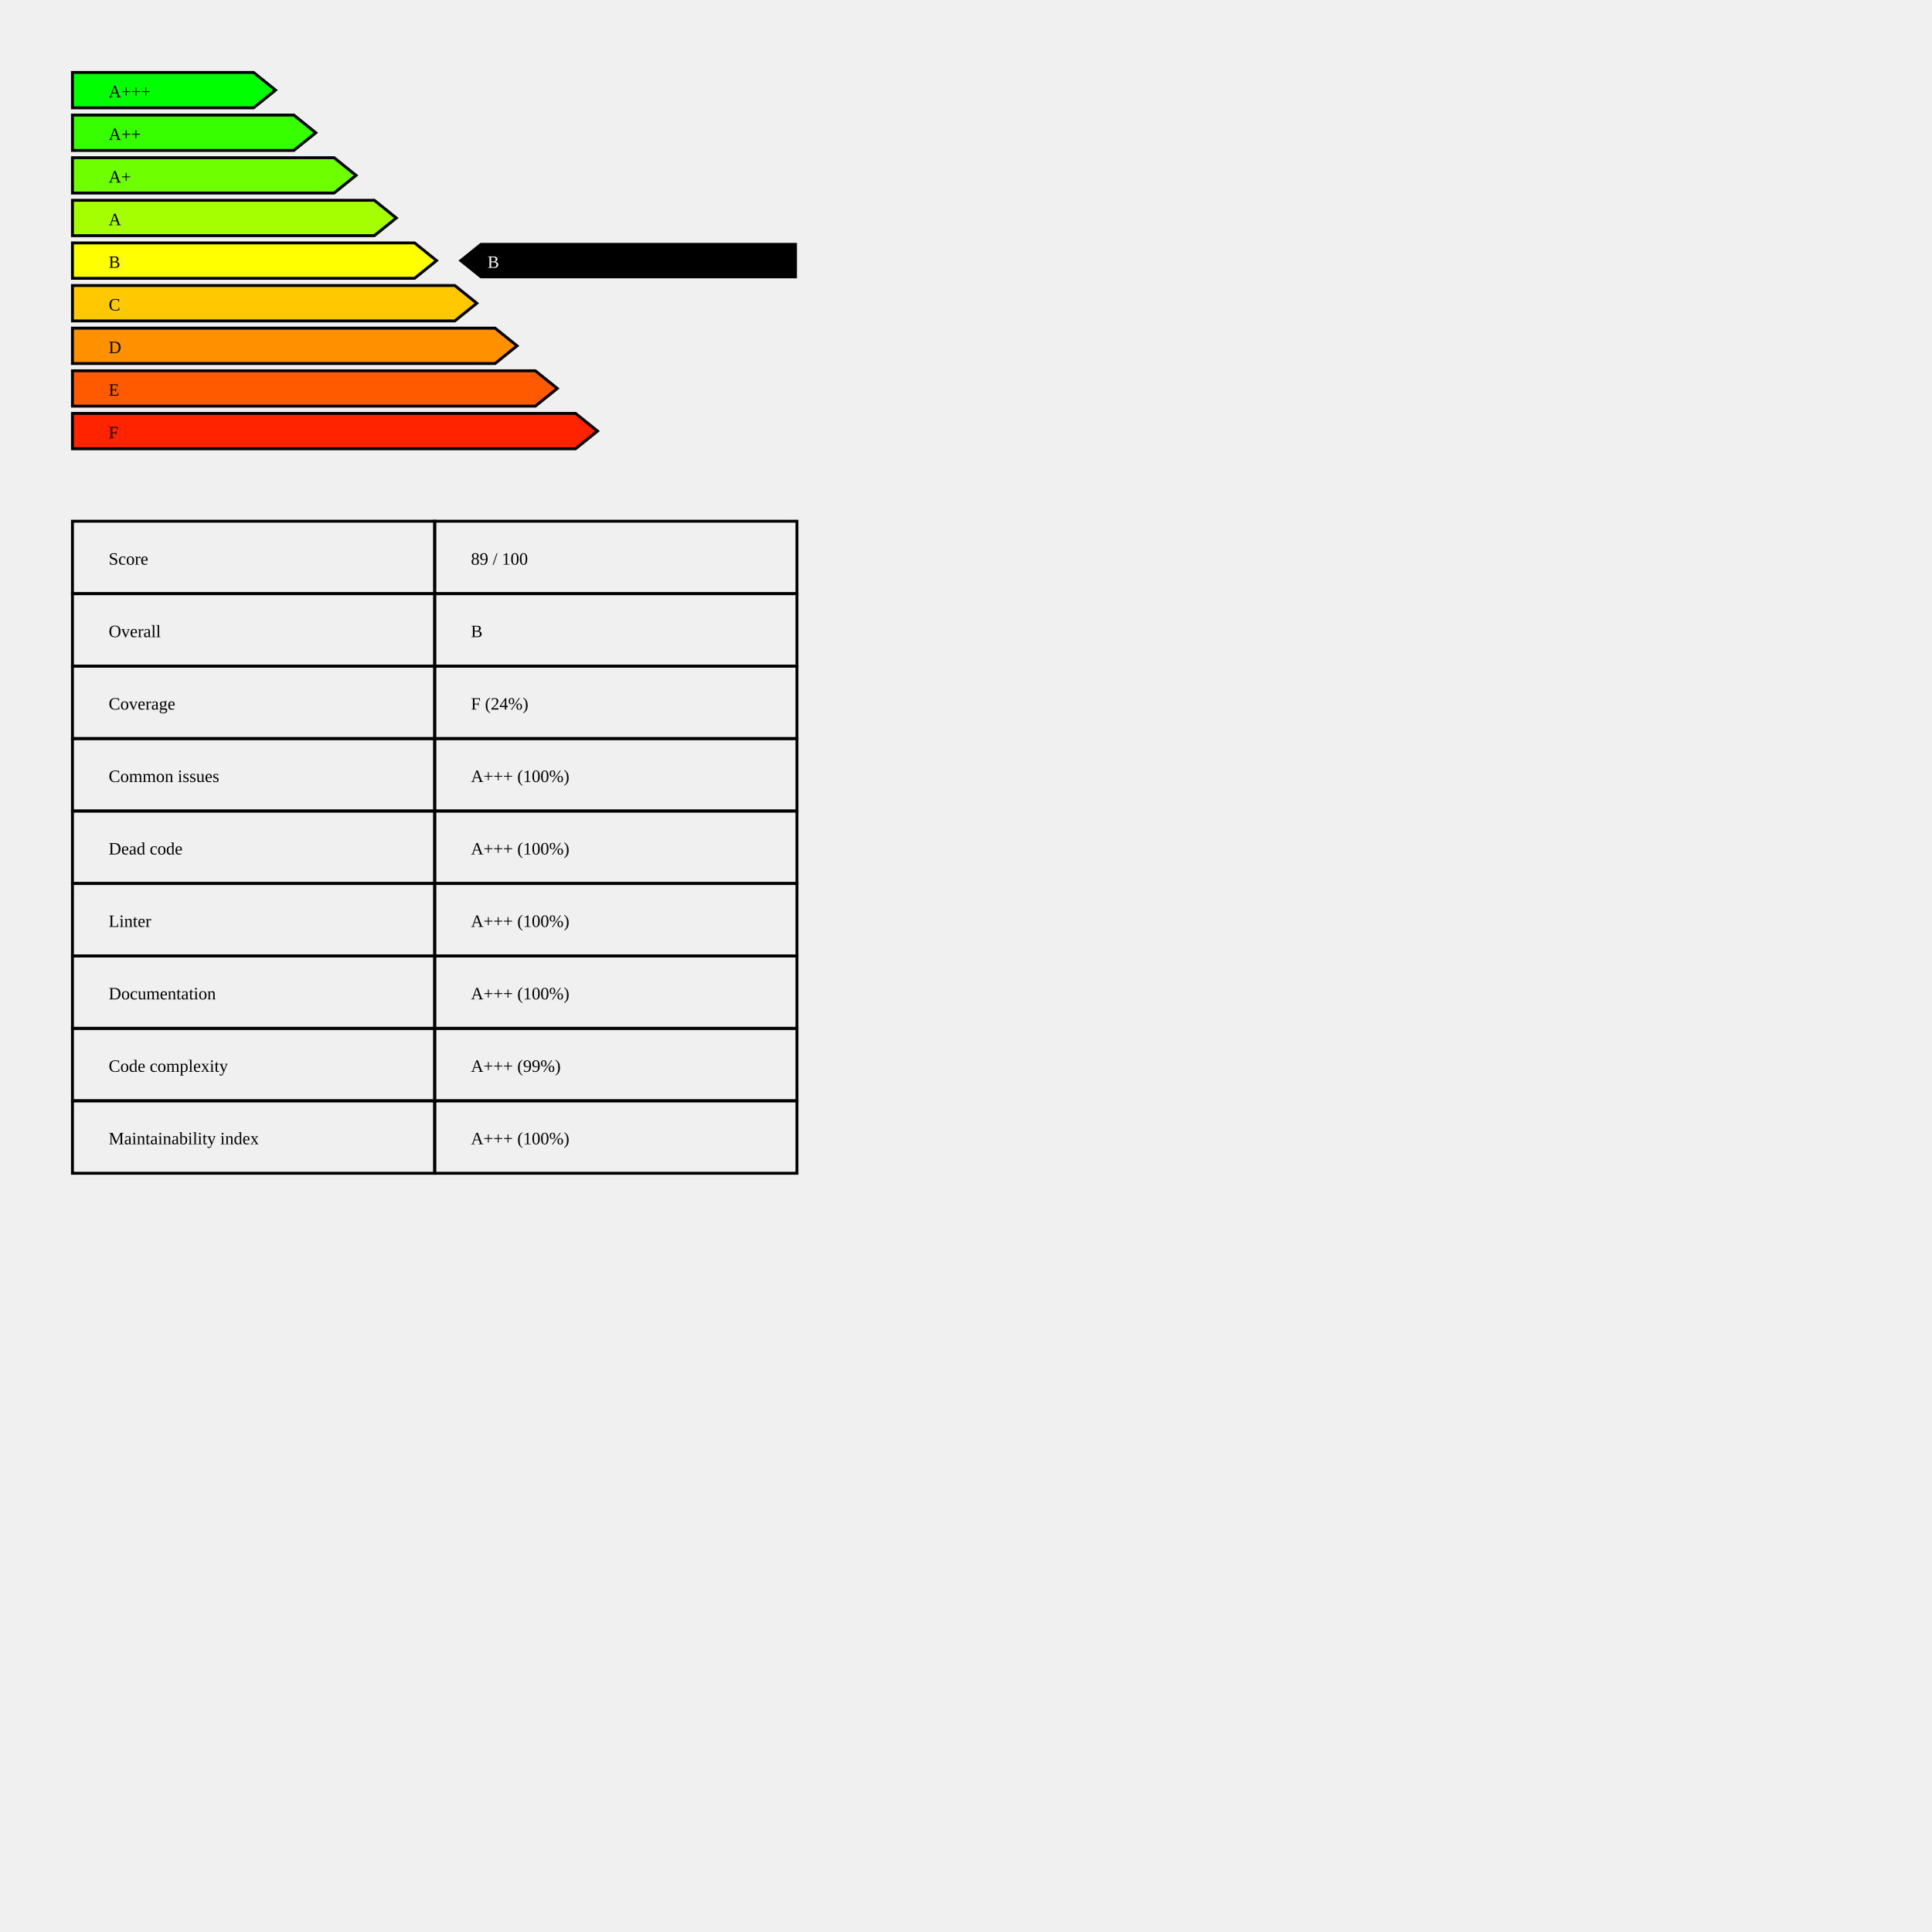
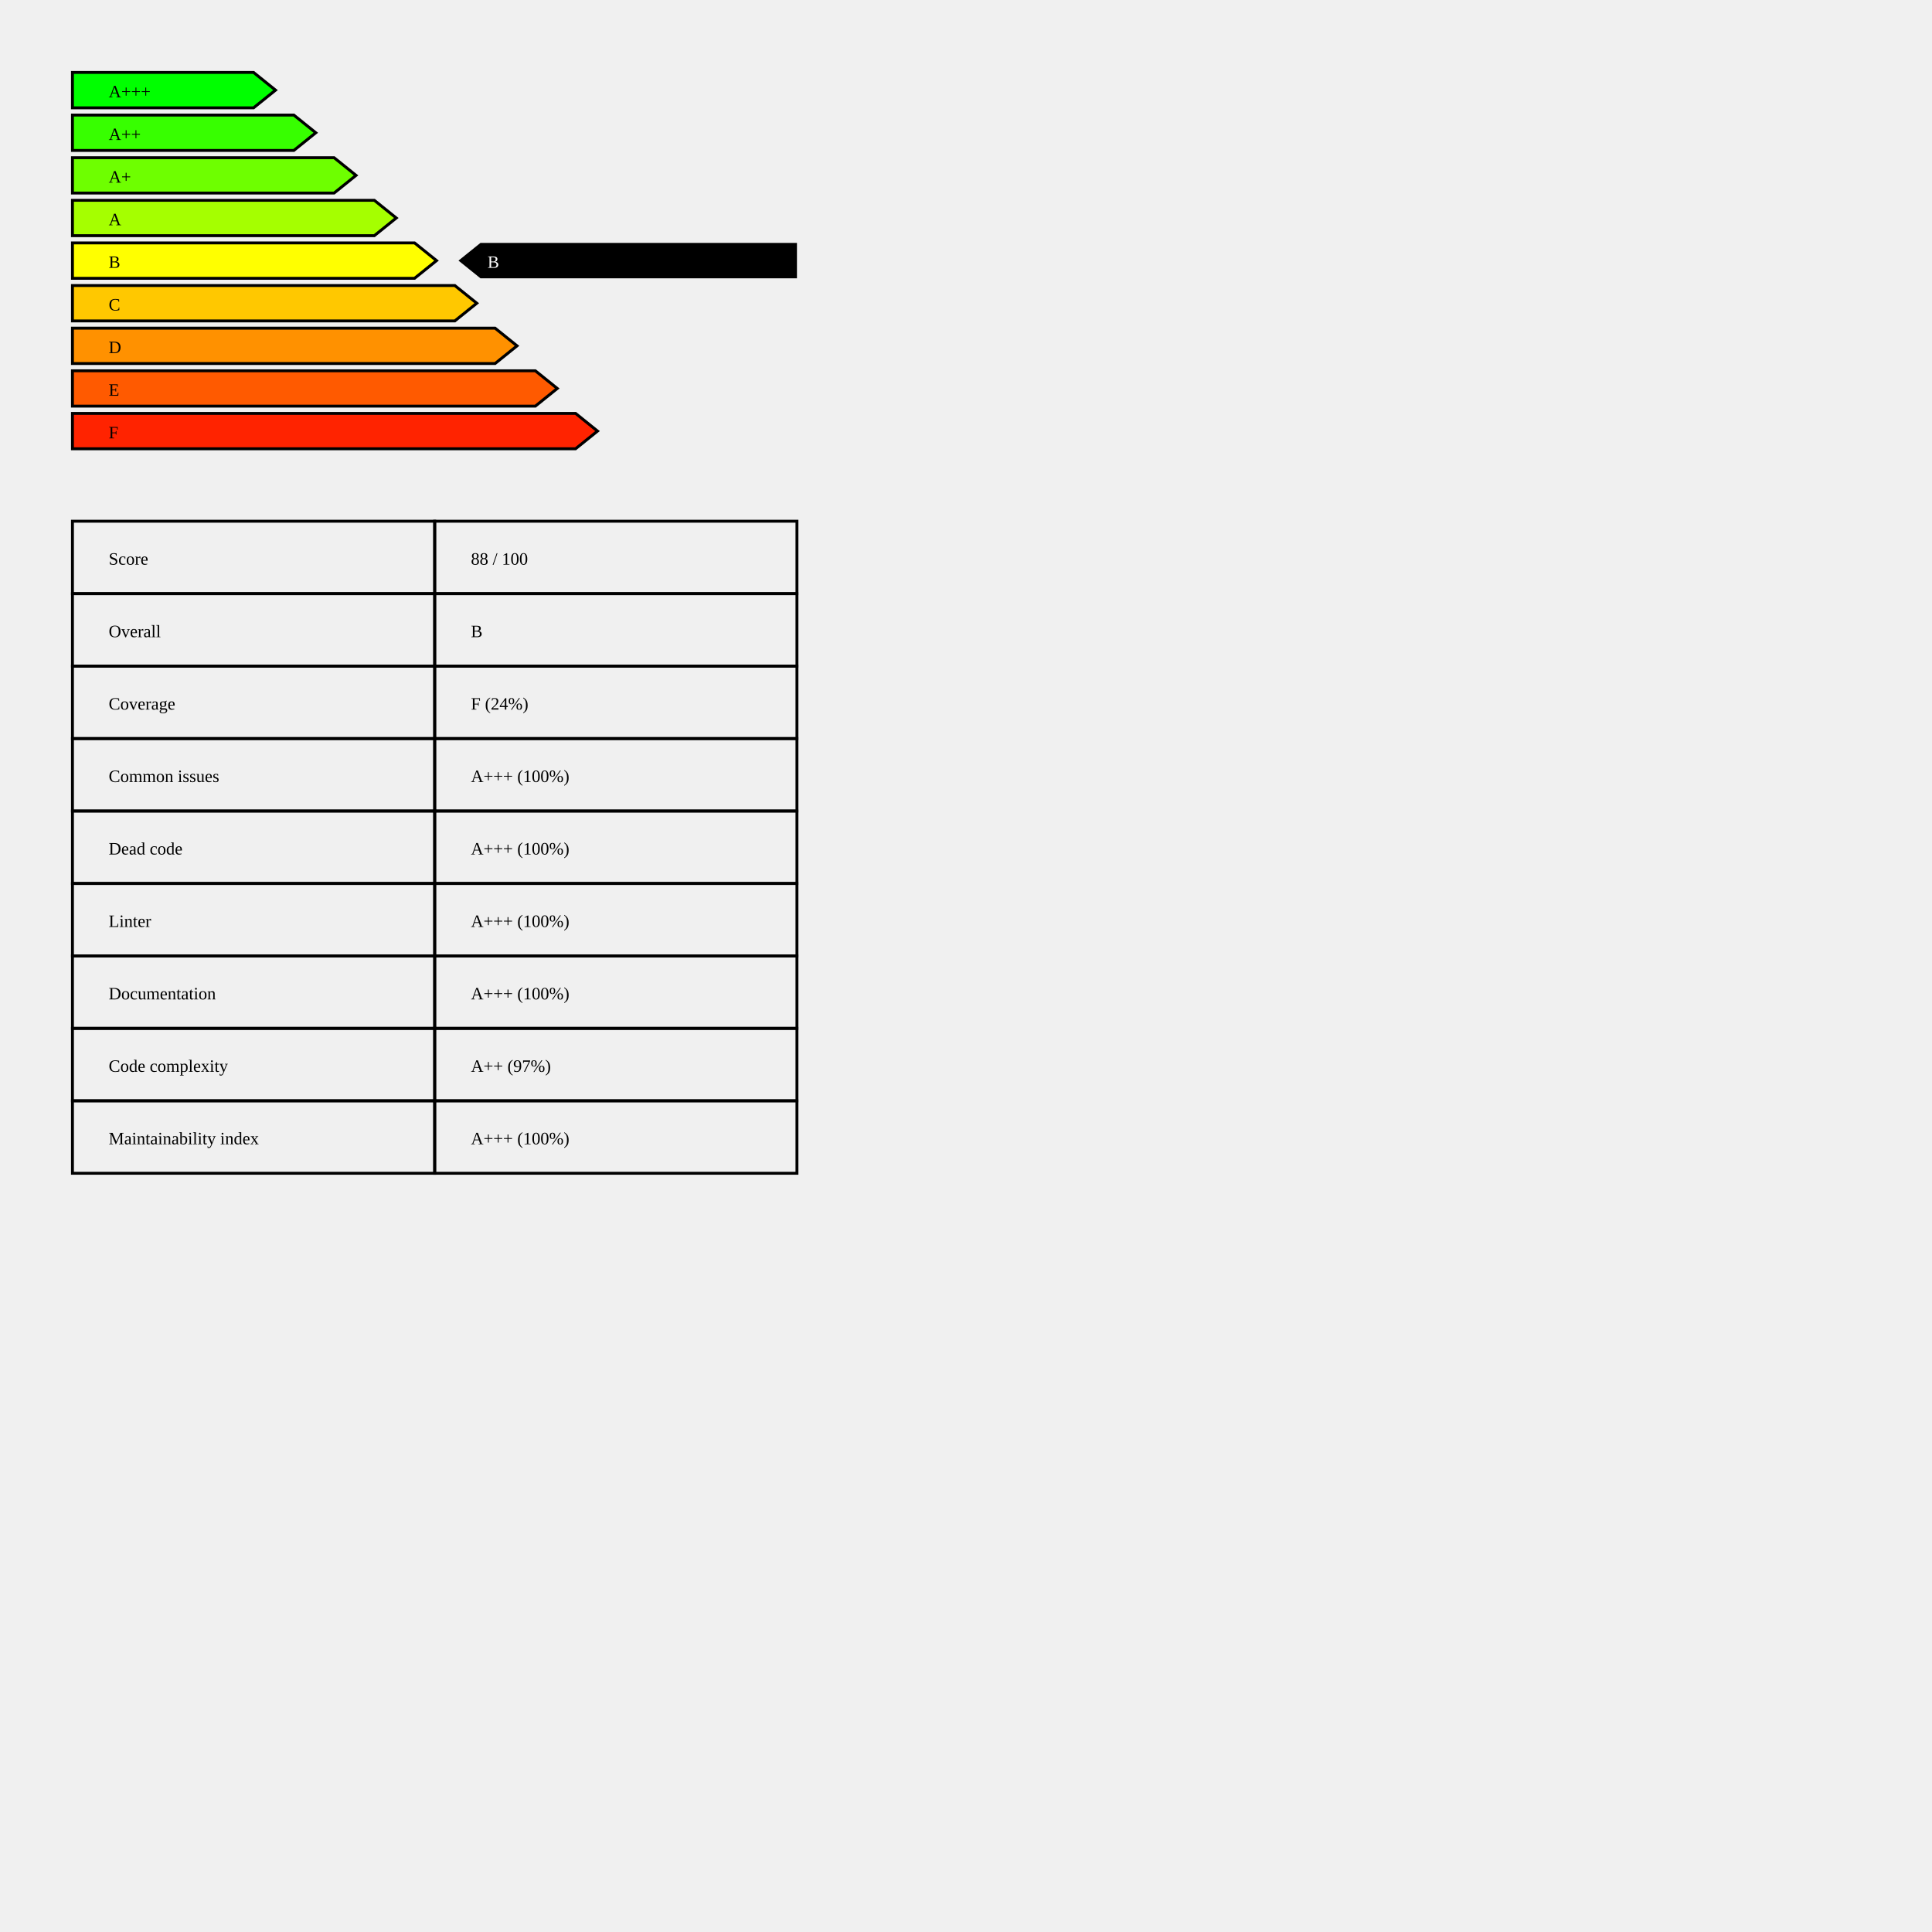
<svg xmlns="http://www.w3.org/2000/svg" baseProfile="full" height="1000pt" version="1.1" width="1000pt">
  <defs />
  <polygon points="50,50.0 175.0,50.0 190.152,62.206 175.0,74.412 50,74.412 50,50.0" style="fill:rgb(0 255 0);stroke:black;stroke-width:2;" />
  <text x="75.0" y="67.206">A+++</text>
  <polygon points="50,79.412 202.778,79.412 217.929,91.618 202.778,103.824 50,103.824 50,79.412" style="fill:rgb(55 255 0);stroke:black;stroke-width:2;" />
  <text x="75.0" y="96.618">A++</text>
  <polygon points="50,108.824 230.556,108.824 245.707,121.029 230.556,133.235 50,133.235 50,108.824" style="fill:rgb(110 255 0);stroke:black;stroke-width:2;" />
  <text x="75.0" y="126.029">A+</text>
  <polygon points="50,138.235 258.333,138.235 273.485,150.441 258.333,162.647 50,162.647 50,138.235" style="fill:rgb(165 255 0);stroke:black;stroke-width:2;" />
  <text x="75.0" y="155.441">A</text>
  <polygon points="50,167.647 286.111,167.647 301.263,179.853 286.111,192.059 50,192.059 50,167.647" style="fill:rgb(255 255 0);stroke:black;stroke-width:2;" />
  <text x="75.0" y="184.853">B</text>
  <polygon points="50,197.059 313.889,197.059 329.04,209.265 313.889,221.471 50,221.471 50,197.059" style="fill:rgb(255 200 0);stroke:black;stroke-width:2;" />
  <text x="75.0" y="214.265">C</text>
  <polygon points="50,226.471 341.667,226.471 356.818,238.676 341.667,250.882 50,250.882 50,226.471" style="fill:rgb(255 145 0);stroke:black;stroke-width:2;" />
  <text x="75.0" y="243.676">D</text>
  <polygon points="50,255.882 369.444,255.882 384.596,268.088 369.444,280.294 50,280.294 50,255.882" style="fill:rgb(255 90 0);stroke:black;stroke-width:2;" />
  <text x="75.0" y="273.088">E</text>
  <polygon points="50,285.294 397.222,285.294 412.374,297.5 397.222,309.706 50,309.706 50,285.294" style="fill:rgb(255 35 0);stroke:black;stroke-width:2;" />
  <text x="75.0" y="302.5">F</text>
  <polygon points="331.566,167.647 316.414,179.853 331.566,192.059 550,192.059 550,167.647" style="fill:black;" />
  <text fill="white" x="336.465" y="184.853">B</text>
  <text x="75.0" y="389.706">Score</text>
-   <text x="325.0" y="389.706">89 / 100</text>
+   <text x="325.0" y="389.706">88 / 100</text>
  <polygon points="50,359.706 300,359.706 300,409.706 50,409.706 50,359.706" style="fill:none; stroke:black;stroke-width:2;" />
  <polygon points="300,359.706 550,359.706 550,409.706 300,409.706 300,359.706" style="fill:none; stroke:black;stroke-width:2;" />
  <text x="75.0" y="439.706">Overall</text>
  <text x="325.0" y="439.706">B</text>
  <polygon points="50,409.706 300,409.706 300,459.706 50,459.706 50,409.706" style="fill:none; stroke:black;stroke-width:2;" />
  <polygon points="300,409.706 550,409.706 550,459.706 300,459.706 300,409.706" style="fill:none; stroke:black;stroke-width:2;" />
  <text x="75.0" y="489.706">Coverage</text>
  <text x="325.0" y="489.706">F  (24%)</text>
  <polygon points="50,459.706 300,459.706 300,509.706 50,509.706 50,459.706" style="fill:none; stroke:black;stroke-width:2;" />
  <polygon points="300,459.706 550,459.706 550,509.706 300,509.706 300,459.706" style="fill:none; stroke:black;stroke-width:2;" />
  <text x="75.0" y="539.706">Common issues</text>
  <text x="325.0" y="539.706">A+++  (100%)</text>
  <polygon points="50,509.706 300,509.706 300,559.706 50,559.706 50,509.706" style="fill:none; stroke:black;stroke-width:2;" />
  <polygon points="300,509.706 550,509.706 550,559.706 300,559.706 300,509.706" style="fill:none; stroke:black;stroke-width:2;" />
  <text x="75.0" y="589.706">Dead code</text>
  <text x="325.0" y="589.706">A+++  (100%)</text>
  <polygon points="50,559.706 300,559.706 300,609.706 50,609.706 50,559.706" style="fill:none; stroke:black;stroke-width:2;" />
  <polygon points="300,559.706 550,559.706 550,609.706 300,609.706 300,559.706" style="fill:none; stroke:black;stroke-width:2;" />
  <text x="75.0" y="639.706">Linter</text>
  <text x="325.0" y="639.706">A+++  (100%)</text>
  <polygon points="50,609.706 300,609.706 300,659.706 50,659.706 50,609.706" style="fill:none; stroke:black;stroke-width:2;" />
  <polygon points="300,609.706 550,609.706 550,659.706 300,659.706 300,609.706" style="fill:none; stroke:black;stroke-width:2;" />
  <text x="75.0" y="689.706">Documentation</text>
  <text x="325.0" y="689.706">A+++  (100%)</text>
  <polygon points="50,659.706 300,659.706 300,709.706 50,709.706 50,659.706" style="fill:none; stroke:black;stroke-width:2;" />
  <polygon points="300,659.706 550,659.706 550,709.706 300,709.706 300,659.706" style="fill:none; stroke:black;stroke-width:2;" />
  <text x="75.0" y="739.706">Code complexity</text>
-   <text x="325.0" y="739.706">A+++  (99%)</text>
+   <text x="325.0" y="739.706">A++  (97%)</text>
  <polygon points="50,709.706 300,709.706 300,759.706 50,759.706 50,709.706" style="fill:none; stroke:black;stroke-width:2;" />
  <polygon points="300,709.706 550,709.706 550,759.706 300,759.706 300,709.706" style="fill:none; stroke:black;stroke-width:2;" />
  <text x="75.0" y="789.706">Maintainability index</text>
  <text x="325.0" y="789.706">A+++  (100%)</text>
  <polygon points="50,759.706 300,759.706 300,809.706 50,809.706 50,759.706" style="fill:none; stroke:black;stroke-width:2;" />
  <polygon points="300,759.706 550,759.706 550,809.706 300,809.706 300,759.706" style="fill:none; stroke:black;stroke-width:2;" />
</svg>
